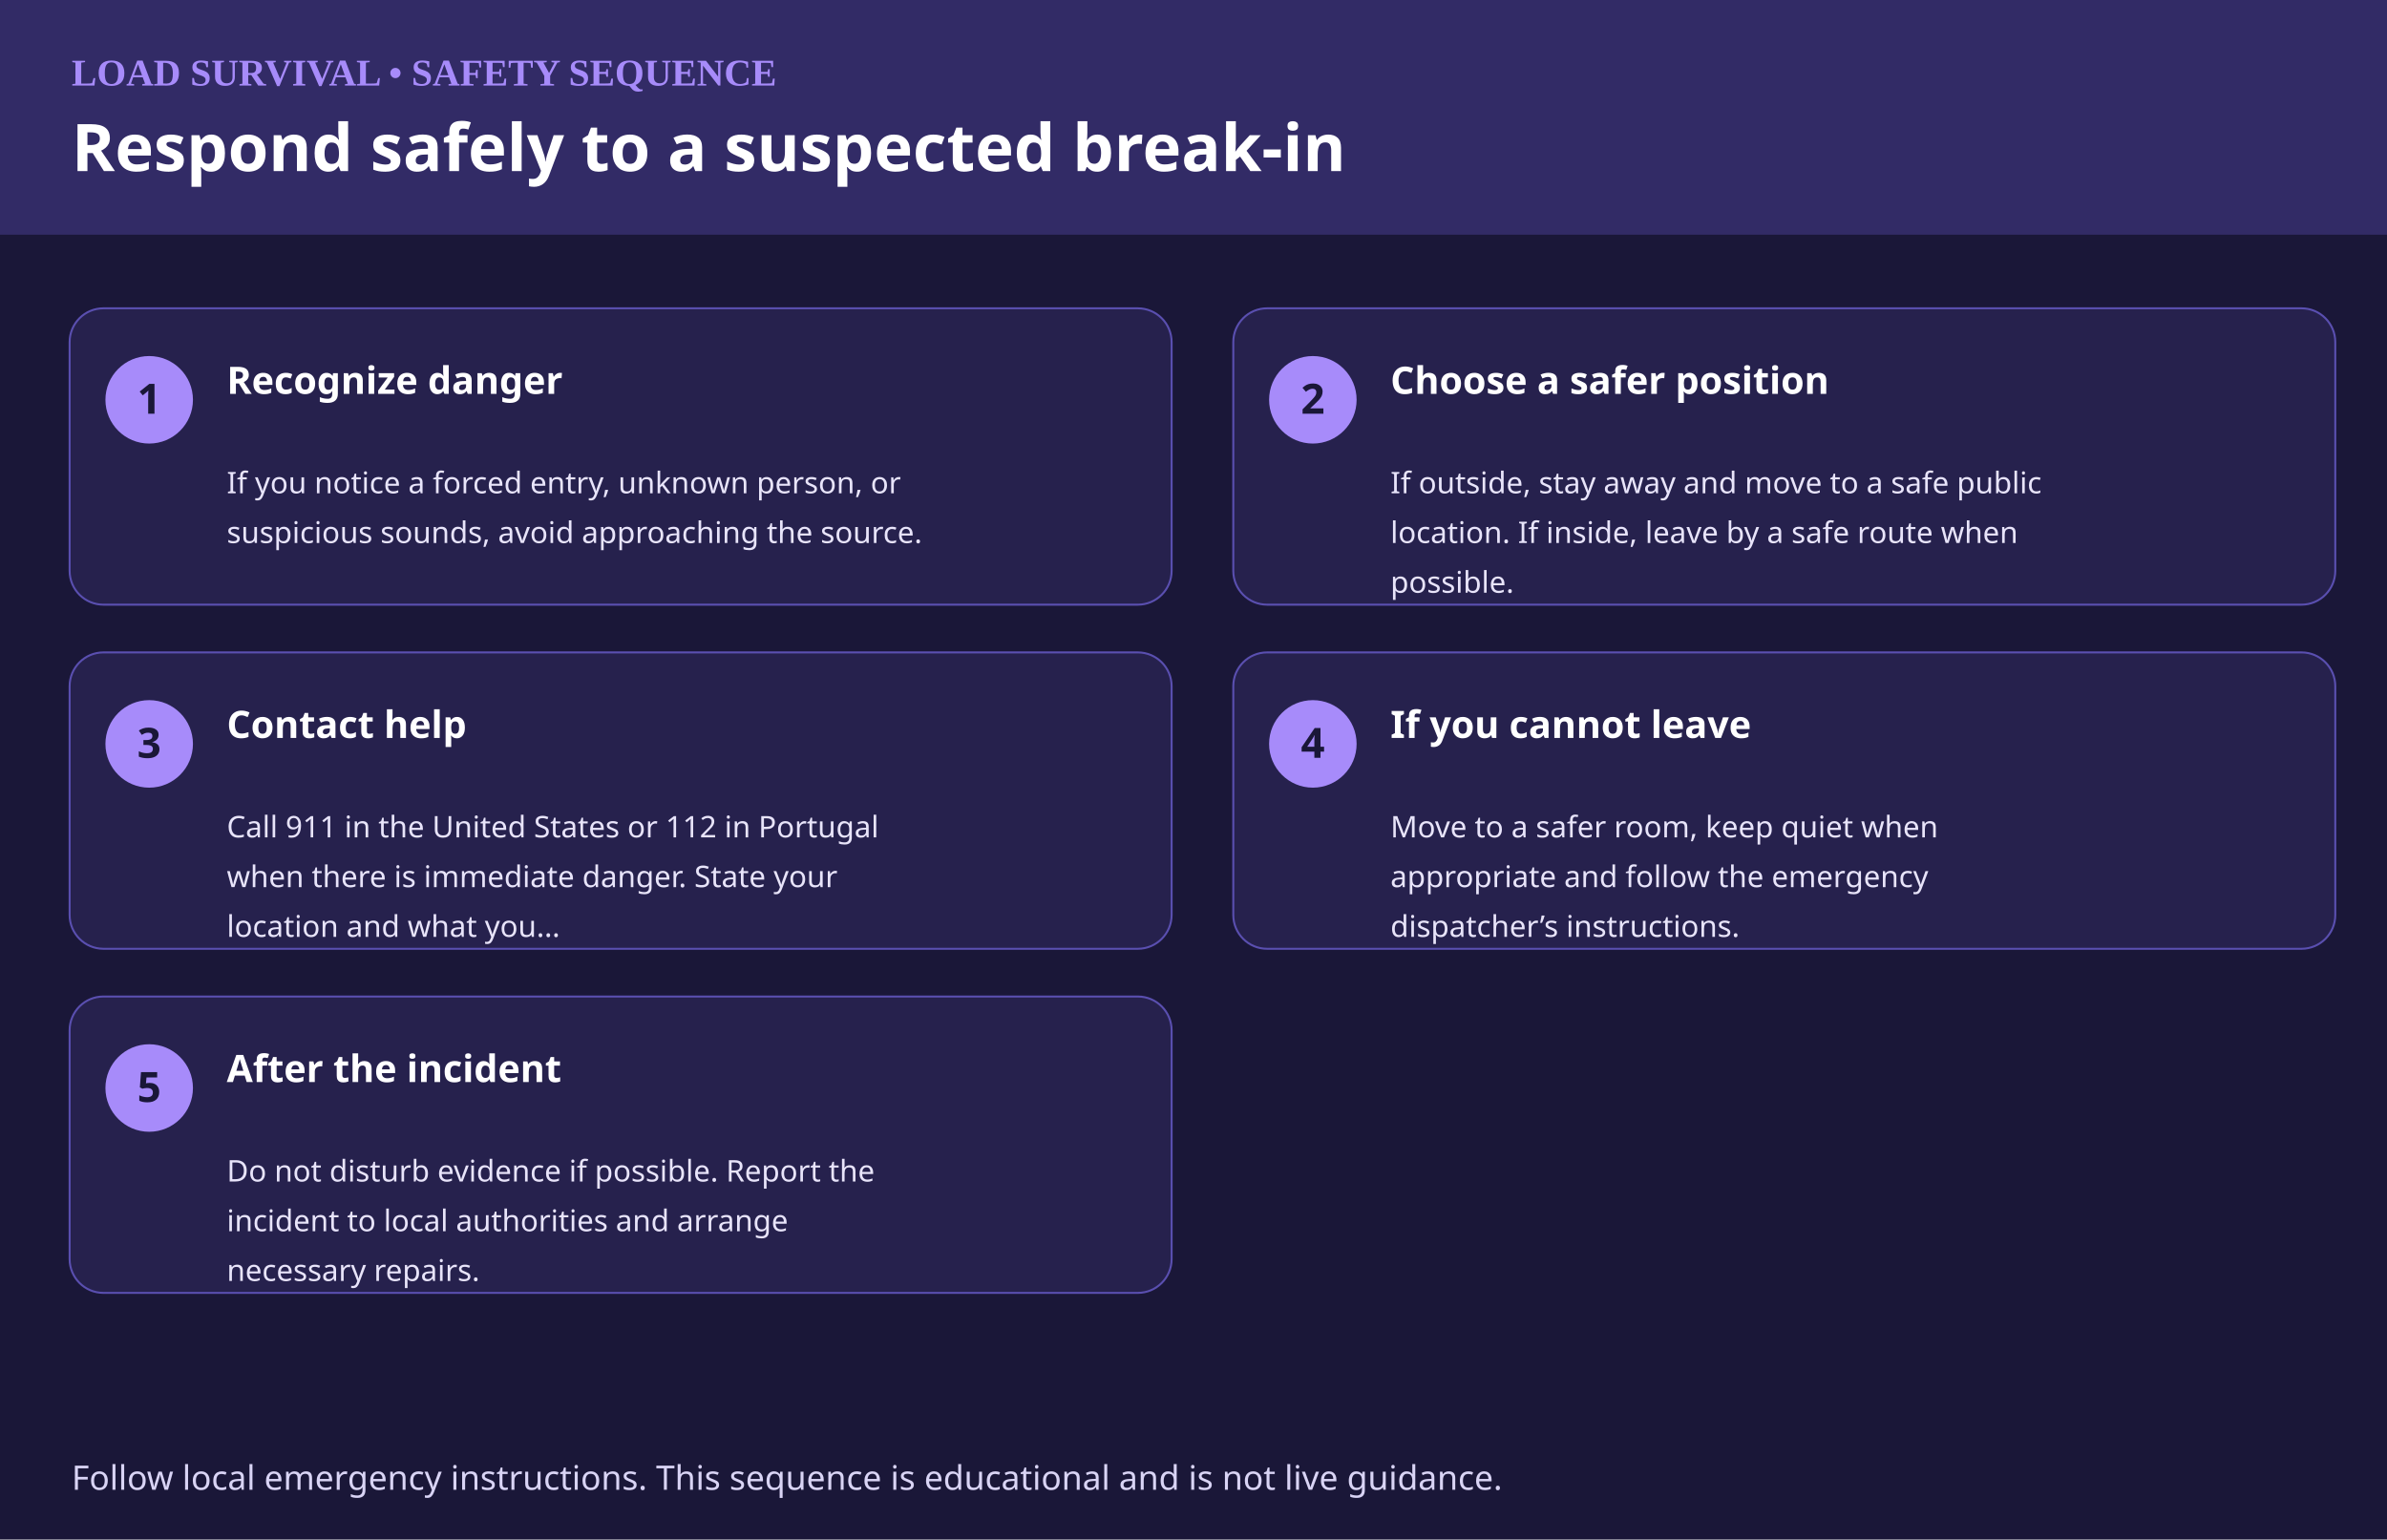
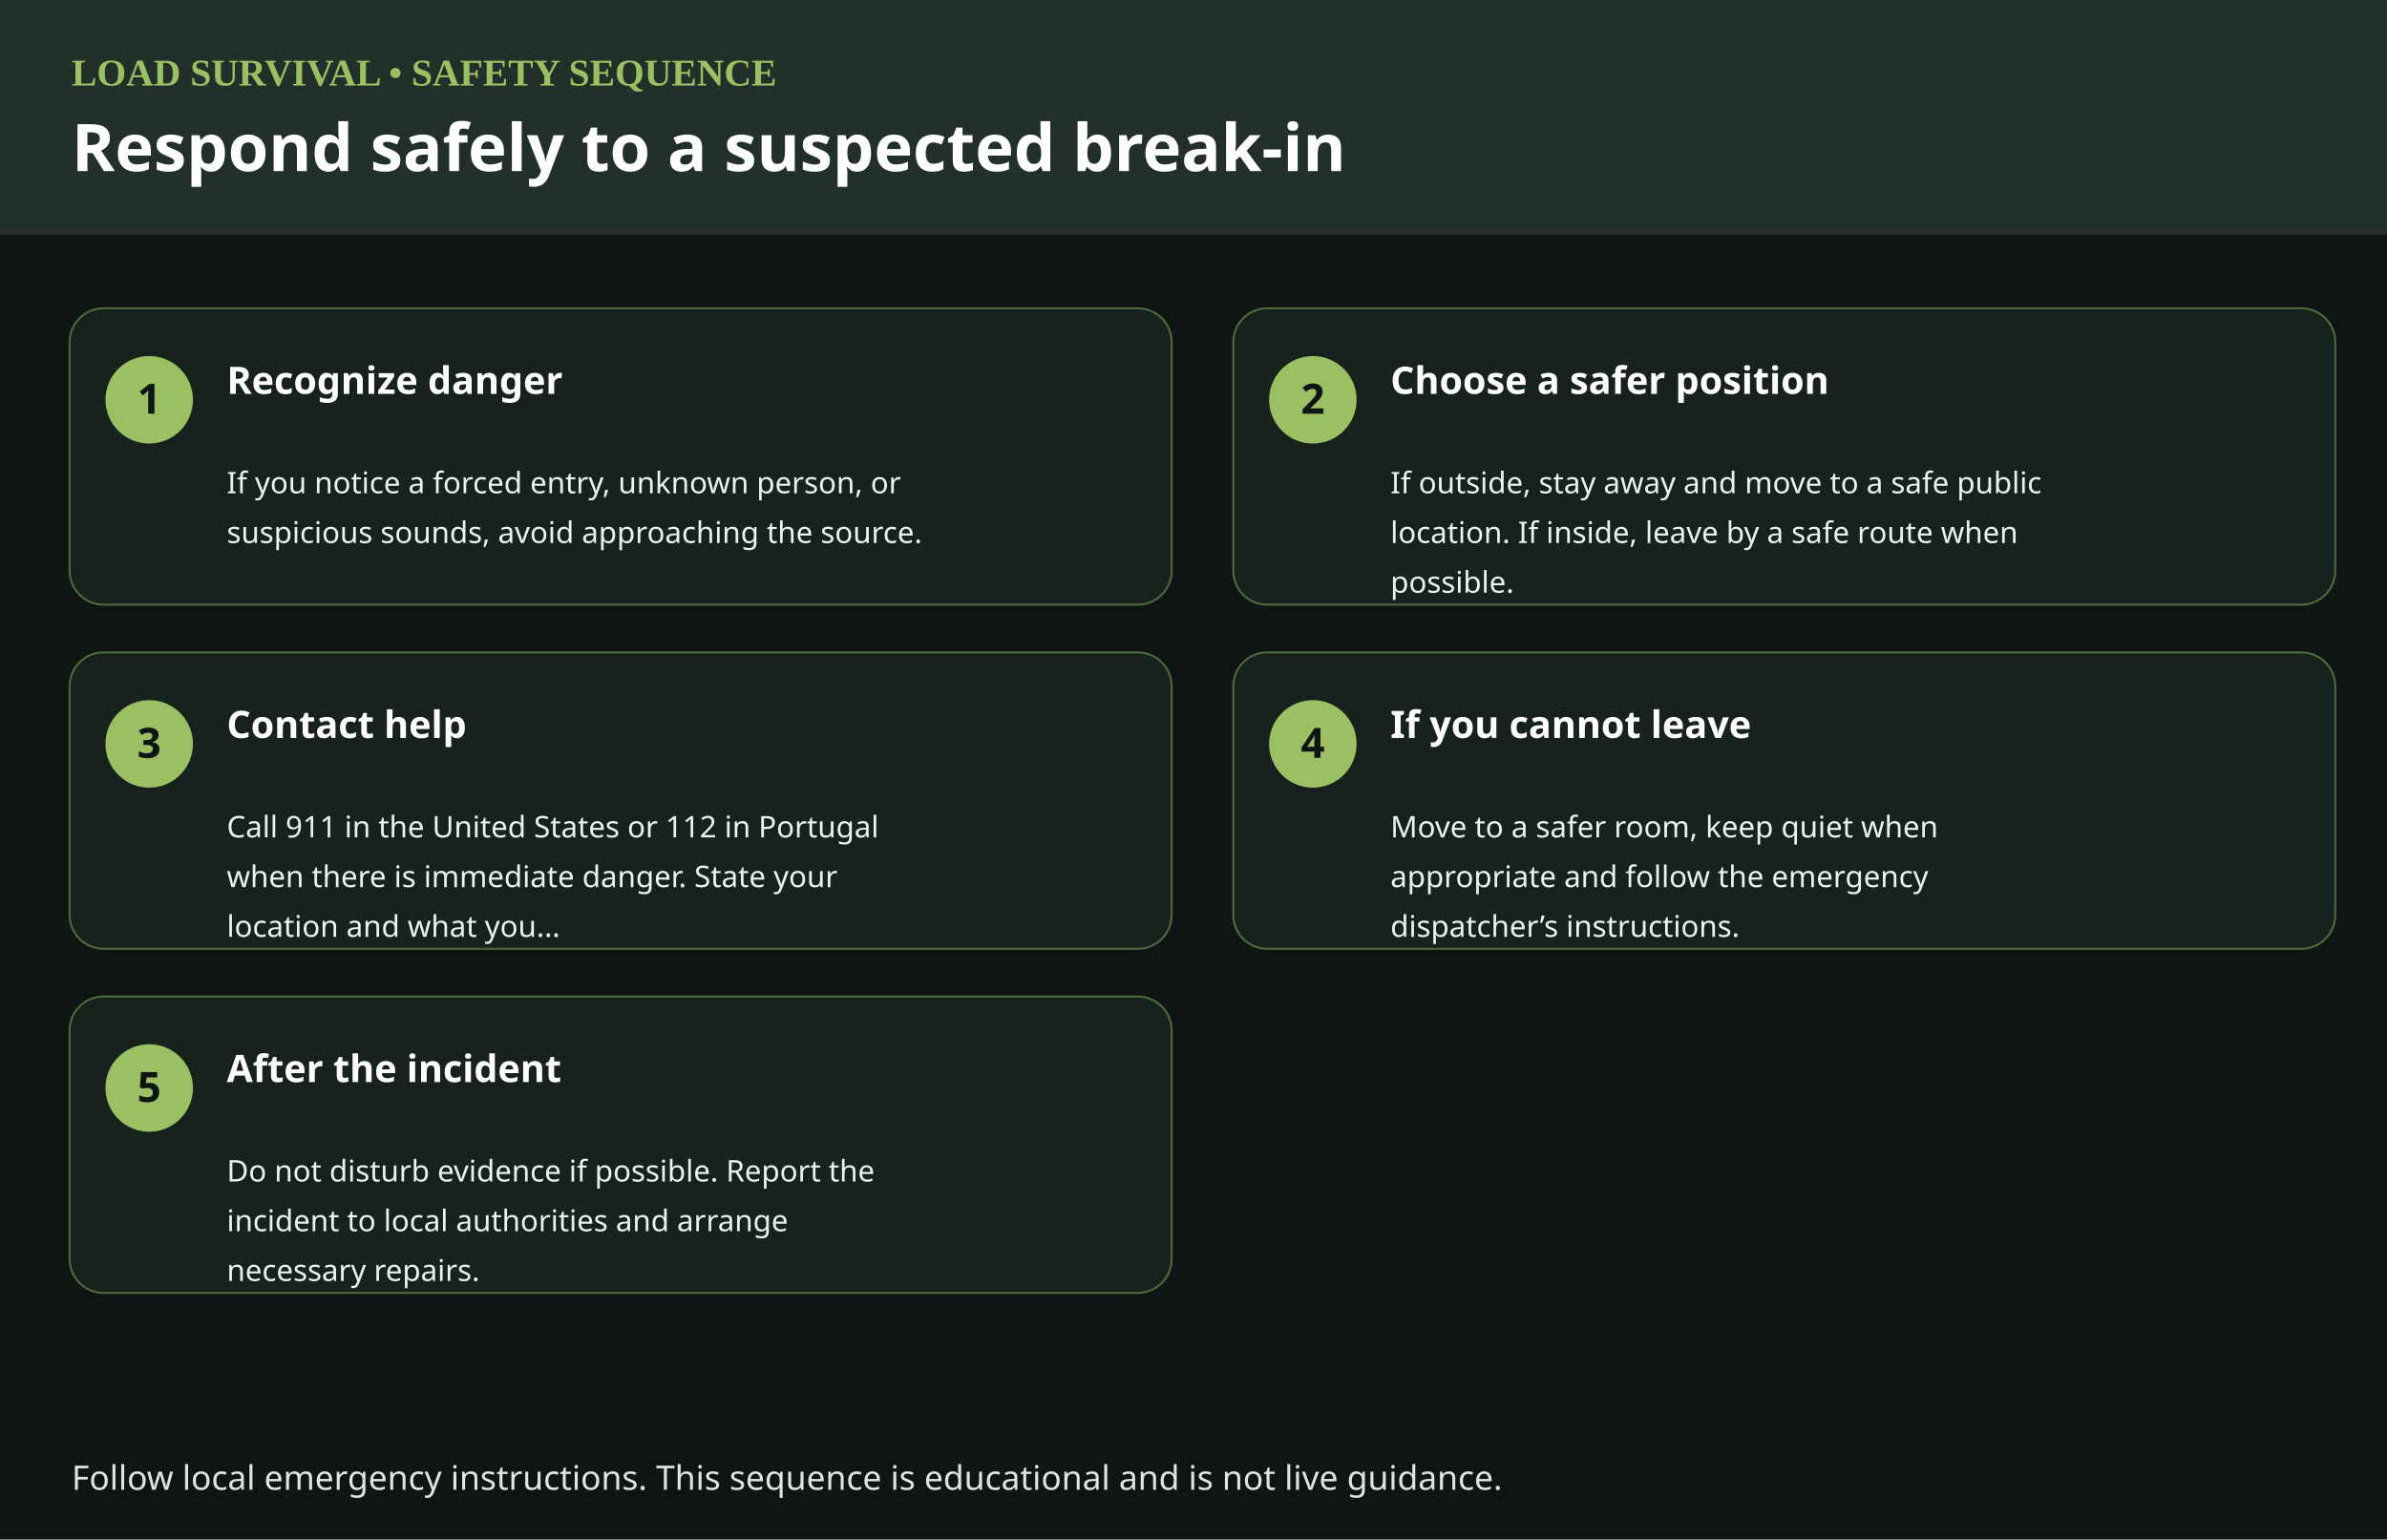
<svg xmlns="http://www.w3.org/2000/svg" viewBox="0 0 1200 774" role="img">
-   <rect width="1200" height="774" fill="#1a1738" />
-   <rect width="1200" height="118" fill="#322b66" />
-   <text x="36" y="43" fill="#a78bfa" font-size="19" font-weight="700">LOAD SURVIVAL • SAFETY SEQUENCE</text>
+   <rect width="1200" height="774" fill="#0f1512" />
+   <rect width="1200" height="118" fill="#223029" />
+   <text x="36" y="43" fill="#9bbf63" font-size="19" font-weight="700">LOAD SURVIVAL • SAFETY SEQUENCE</text>
  <text x="36" y="86" fill="white" font-family="sans-serif" font-weight="bold" font-size="33">Respond safely to a suspected break-in</text>
  <g font-family="sans-serif">
-     <rect x="35" y="155" width="554" height="149" rx="17" fill="#26214d" stroke="#5a4fb0" />
-     <circle cx="75" cy="201" r="22" fill="#a78bfa" />
-     <text x="75" y="208" text-anchor="middle" font-size="21" fill="#1a1738" font-weight="800">1</text>
+     <rect x="35" y="155" width="554" height="149" rx="17" fill="#18221d" stroke="#4d6b3f" />
+     <circle cx="75" cy="201" r="22" fill="#9bbf63" />
+     <text x="75" y="208" text-anchor="middle" font-size="21" fill="#0f1512" font-weight="800">1</text>
    <text x="114" y="198" fill="#fff" font-size="19" font-weight="700">Recognize danger</text>
-     <text x="114" y="223" fill="#e8e4fa" font-size="15">
+     <text x="114" y="223" fill="#eef2ef" font-size="15">
      <tspan x="114" dy="25">If you notice a forced entry, unknown person, or</tspan>
      <tspan x="114" dy="25">suspicious sounds, avoid approaching the source.</tspan>
    </text>
-     <rect x="620" y="155" width="554" height="149" rx="17" fill="#26214d" stroke="#5a4fb0" />
-     <circle cx="660" cy="201" r="22" fill="#a78bfa" />
-     <text x="660" y="208" text-anchor="middle" font-size="21" fill="#1a1738" font-weight="800">2</text>
+     <rect x="620" y="155" width="554" height="149" rx="17" fill="#18221d" stroke="#4d6b3f" />
+     <circle cx="660" cy="201" r="22" fill="#9bbf63" />
+     <text x="660" y="208" text-anchor="middle" font-size="21" fill="#0f1512" font-weight="800">2</text>
    <text x="699" y="198" fill="#fff" font-size="19" font-weight="700">Choose a safer position</text>
-     <text x="699" y="223" fill="#e8e4fa" font-size="15">
+     <text x="699" y="223" fill="#eef2ef" font-size="15">
      <tspan x="699" dy="25">If outside, stay away and move to a safe public</tspan>
      <tspan x="699" dy="25">location. If inside, leave by a safe route when</tspan>
      <tspan x="699" dy="25">possible.</tspan>
    </text>
-     <rect x="35" y="328" width="554" height="149" rx="17" fill="#26214d" stroke="#5a4fb0" />
-     <circle cx="75" cy="374" r="22" fill="#a78bfa" />
-     <text x="75" y="381" text-anchor="middle" font-size="21" fill="#1a1738" font-weight="800">3</text>
+     <rect x="35" y="328" width="554" height="149" rx="17" fill="#18221d" stroke="#4d6b3f" />
+     <circle cx="75" cy="374" r="22" fill="#9bbf63" />
+     <text x="75" y="381" text-anchor="middle" font-size="21" fill="#0f1512" font-weight="800">3</text>
    <text x="114" y="371" fill="#fff" font-size="19" font-weight="700">Contact help</text>
-     <text x="114" y="396" fill="#e8e4fa" font-size="15">
+     <text x="114" y="396" fill="#eef2ef" font-size="15">
      <tspan x="114" dy="25">Call 911 in the United States or 112 in Portugal</tspan>
      <tspan x="114" dy="25">when there is immediate danger. State your</tspan>
      <tspan x="114" dy="25">location and what you…</tspan>
    </text>
-     <rect x="620" y="328" width="554" height="149" rx="17" fill="#26214d" stroke="#5a4fb0" />
-     <circle cx="660" cy="374" r="22" fill="#a78bfa" />
-     <text x="660" y="381" text-anchor="middle" font-size="21" fill="#1a1738" font-weight="800">4</text>
+     <rect x="620" y="328" width="554" height="149" rx="17" fill="#18221d" stroke="#4d6b3f" />
+     <circle cx="660" cy="374" r="22" fill="#9bbf63" />
+     <text x="660" y="381" text-anchor="middle" font-size="21" fill="#0f1512" font-weight="800">4</text>
    <text x="699" y="371" fill="#fff" font-size="19" font-weight="700">If you cannot leave</text>
-     <text x="699" y="396" fill="#e8e4fa" font-size="15">
+     <text x="699" y="396" fill="#eef2ef" font-size="15">
      <tspan x="699" dy="25">Move to a safer room, keep quiet when</tspan>
      <tspan x="699" dy="25">appropriate and follow the emergency</tspan>
      <tspan x="699" dy="25">dispatcher’s instructions.</tspan>
    </text>
-     <rect x="35" y="501" width="554" height="149" rx="17" fill="#26214d" stroke="#5a4fb0" />
-     <circle cx="75" cy="547" r="22" fill="#a78bfa" />
-     <text x="75" y="554" text-anchor="middle" font-size="21" fill="#1a1738" font-weight="800">5</text>
+     <rect x="35" y="501" width="554" height="149" rx="17" fill="#18221d" stroke="#4d6b3f" />
+     <circle cx="75" cy="547" r="22" fill="#9bbf63" />
+     <text x="75" y="554" text-anchor="middle" font-size="21" fill="#0f1512" font-weight="800">5</text>
    <text x="114" y="544" fill="#fff" font-size="19" font-weight="700">After the incident</text>
-     <text x="114" y="569" fill="#e8e4fa" font-size="15">
+     <text x="114" y="569" fill="#eef2ef" font-size="15">
      <tspan x="114" dy="25">Do not disturb evidence if possible. Report the</tspan>
      <tspan x="114" dy="25">incident to local authorities and arrange</tspan>
      <tspan x="114" dy="25">necessary repairs.</tspan>
    </text>
-     <text x="36" y="749" fill="#d9d4f5" font-size="17">Follow local emergency instructions. This sequence is educational and is not live guidance.</text>
+     <text x="36" y="749" fill="#dfe6e1" font-size="17">Follow local emergency instructions. This sequence is educational and is not live guidance.</text>
  </g>
</svg>
